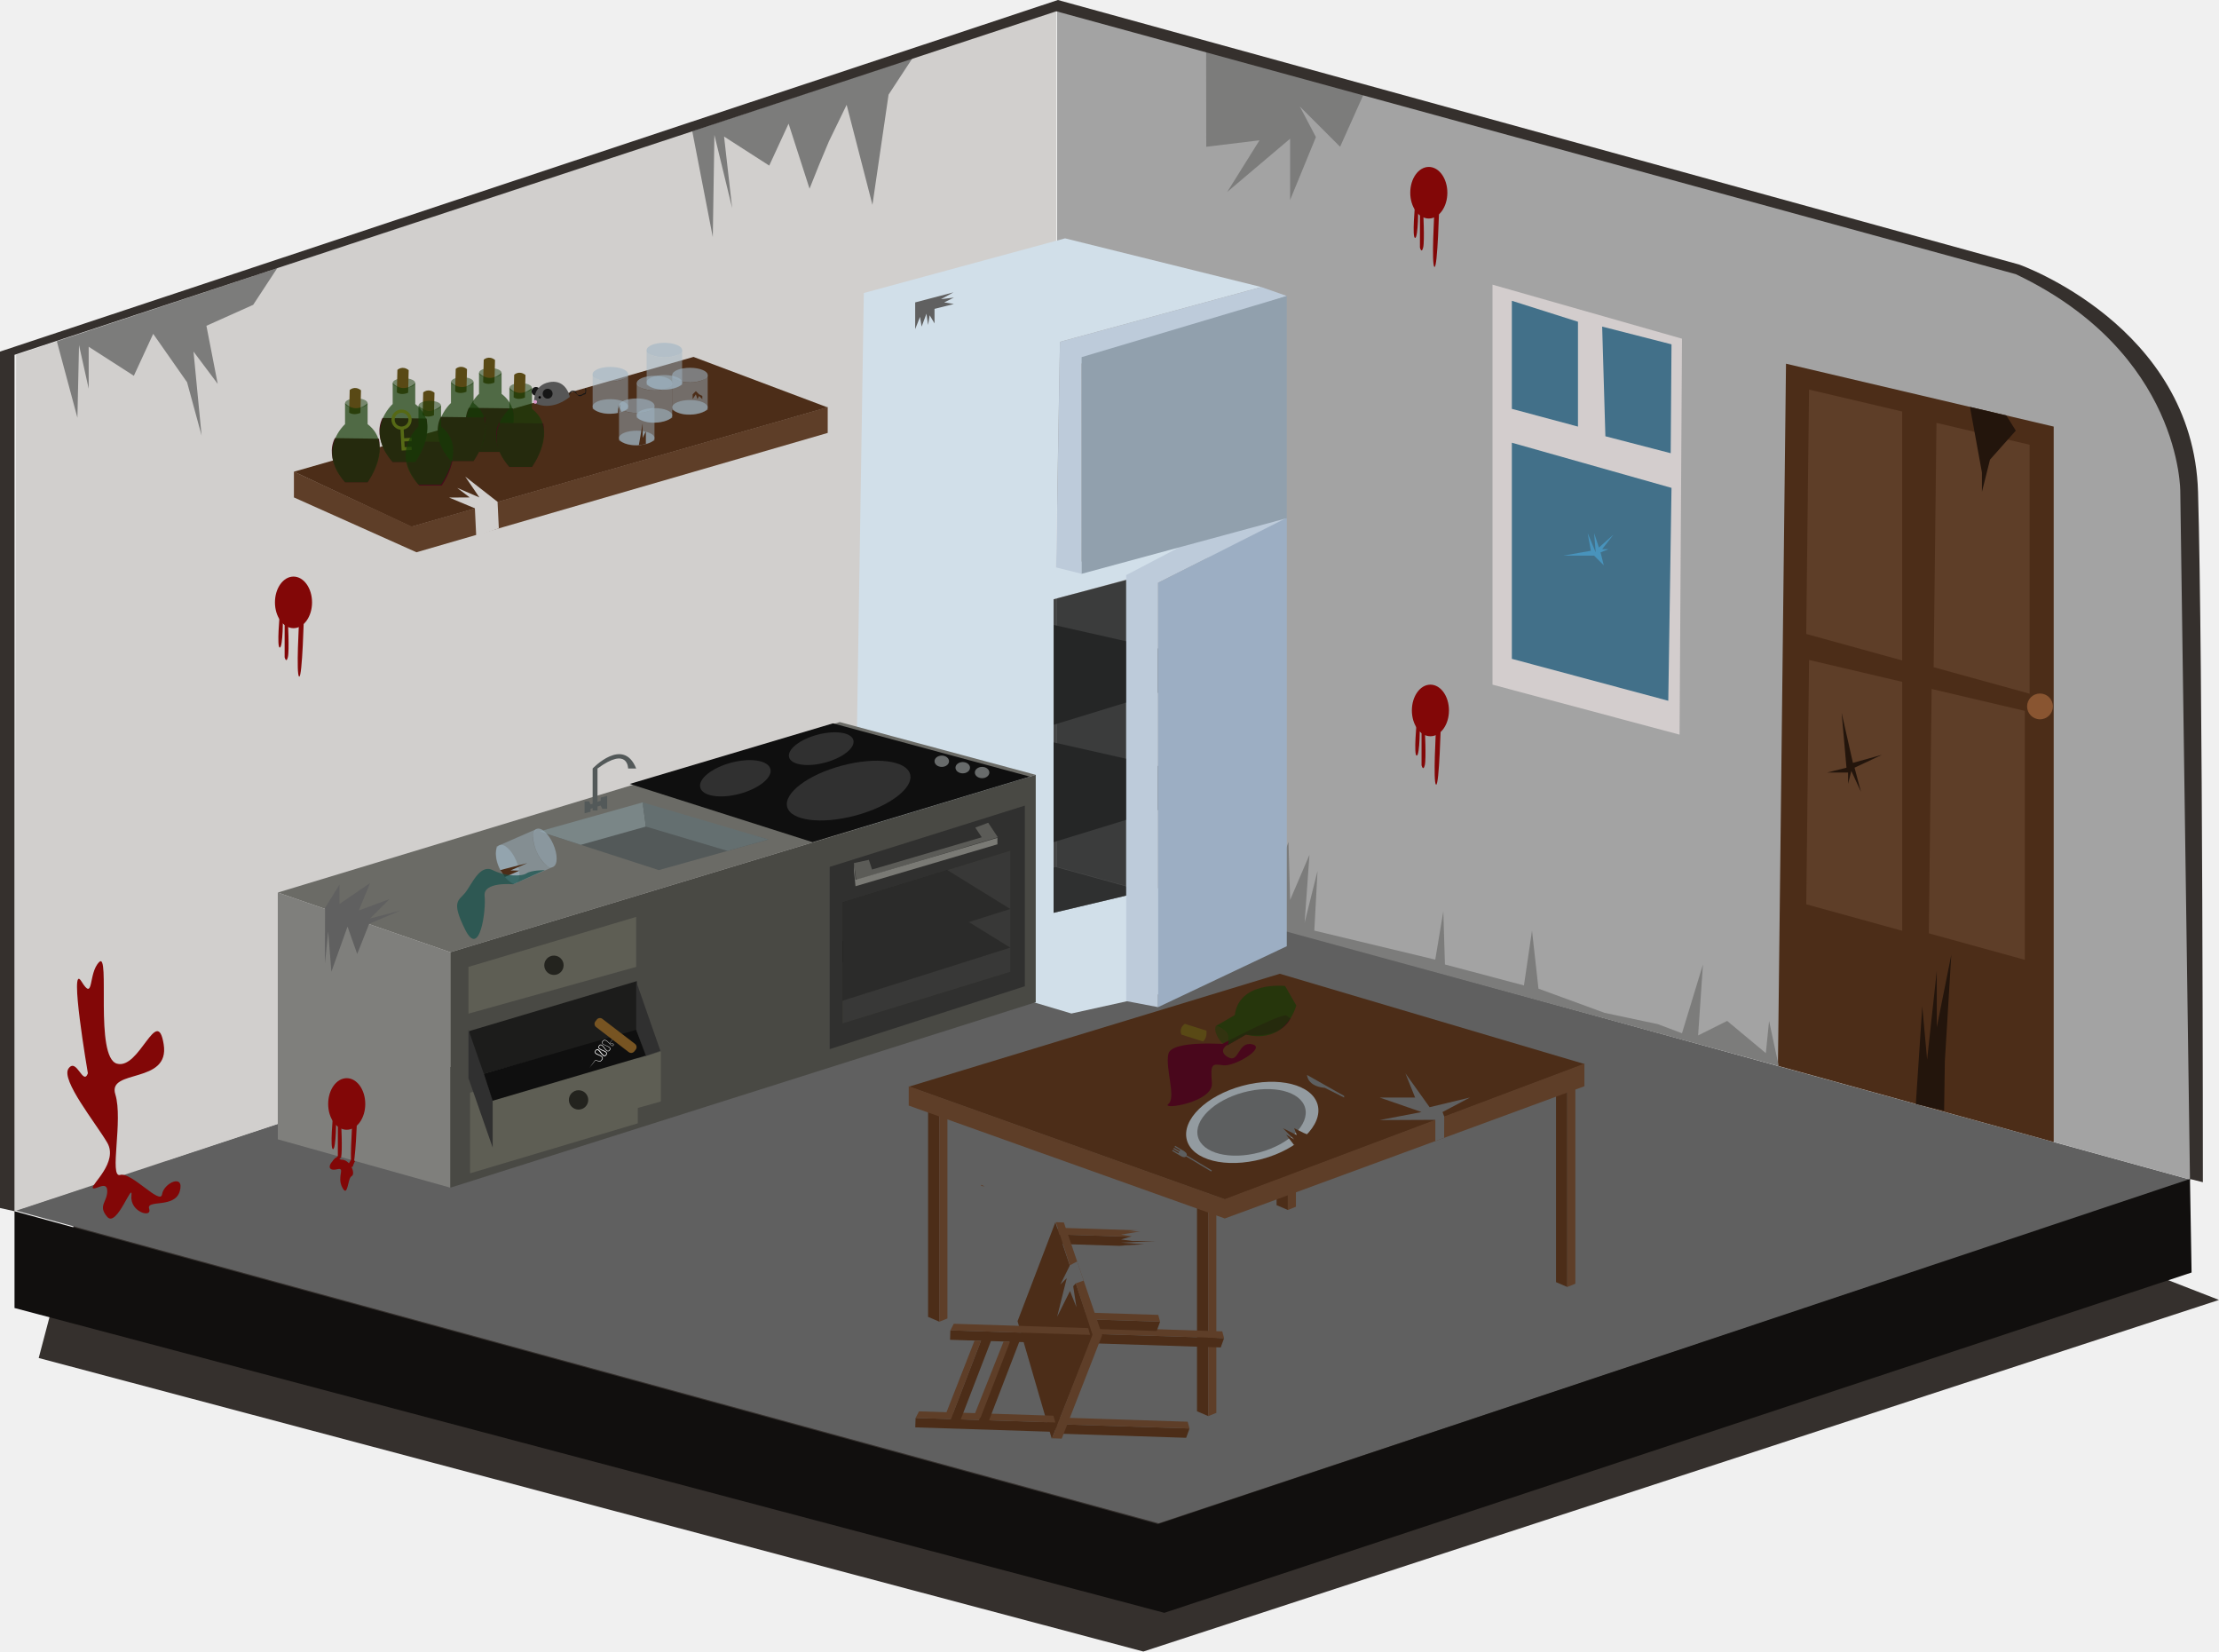
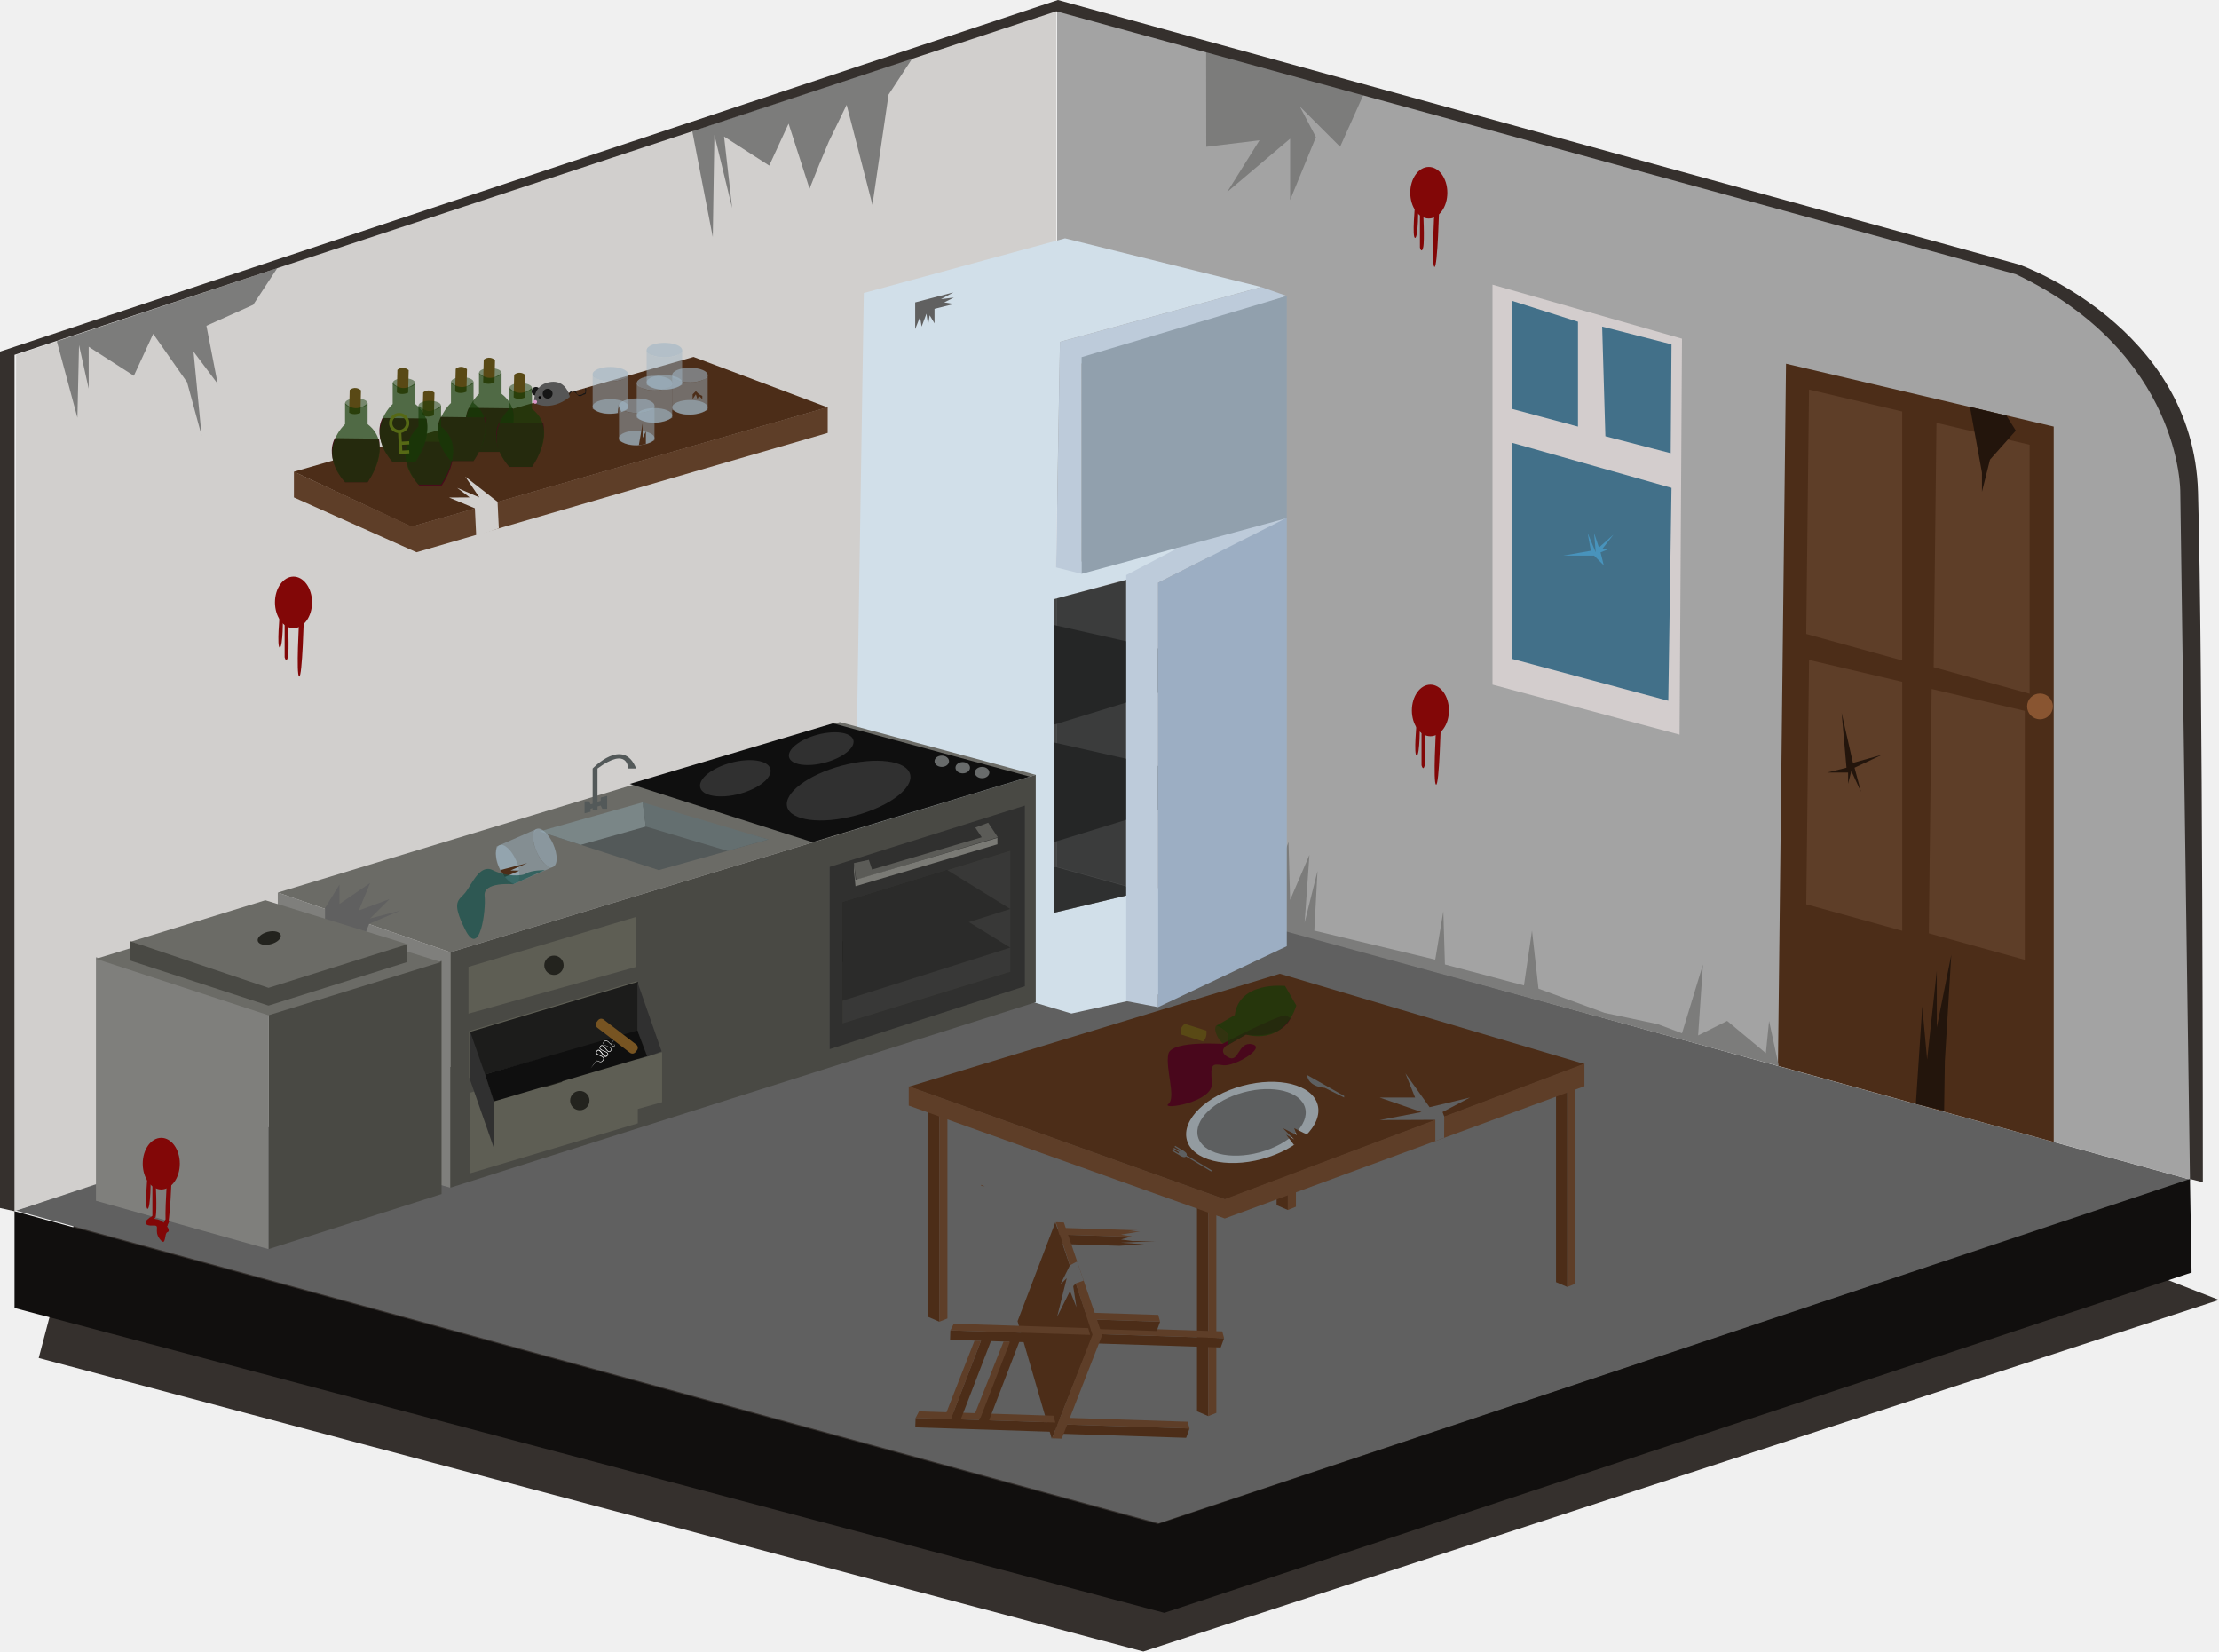
<svg xmlns="http://www.w3.org/2000/svg" viewBox="0 0 1376 1024">
  <defs>
-     <style>.cls-1{fill:#35302d;}.cls-2{fill:#606060;}.cls-3{fill:#3a1c05;}.cls-4{fill:#d1cfcd;}.cls-5{fill:#a3a3a3;}.cls-6{fill:#d3cdcd;}.cls-7{fill:#427089;}.cls-8{fill:#4893bc;}.cls-9{fill:#4c2d18;}.cls-10{fill:#5e3e28;}.cls-11{fill:#895531;}.cls-12{fill:#23150c;}.cls-13{fill:#7c7c7b;}.cls-14{fill:#110f0e;}.cls-15{fill:#d1dfe9;}.cls-16,.cls-48{fill:#252626;}.cls-16{opacity:0.82;}.cls-17{fill:#6b6b66;}.cls-18{fill:#7f7f7c;}.cls-19{fill:#494944;}.cls-20,.cls-23{fill:#153a06;}.cls-20{opacity:0.48;}.cls-21{fill:#594915;}.cls-22{fill:#49071c;}.cls-23{opacity:0.68;}.cls-24,.cls-25,.cls-26{fill:#9fb5c4;}.cls-24{opacity:0.59;}.cls-25{opacity:0.47;}.cls-26{opacity:0.56;}.cls-27{fill:#161616;}.cls-28{fill:#565656;}.cls-29{fill:#db9aca;}.cls-30{fill:none;stroke:#e2ce35;stroke-miterlimit:10;stroke-width:2px;}.cls-31{fill:#535959;}.cls-32{fill:#7a8687;}.cls-33{fill:#646f70;}.cls-34{fill:#0f0f0f;}.cls-35{fill:#303030;}.cls-36{fill:#686b6b;}.cls-37{fill:#15514a;opacity:0.71;}.cls-38{fill:#30302f;}.cls-39{fill:#5b5b57;}.cls-40{fill:#7a7a75;}.cls-41{fill:#42423f;opacity:0.49;}.cls-42{fill:#5e5e54;}.cls-43{fill:#23231e;}.cls-44{fill:#1c1c1b;}.cls-45{fill:#820707;}.cls-46{fill:#939ba0;}.cls-47{fill:#5d5f60;}.cls-49{fill:#bdcbda;}.cls-50{fill:#9caec3;}.cls-51{fill:#91a0ad;}.cls-52{fill:#fff;}.cls-53{fill:#775422;}</style>
+     <style>.cls-1{fill:#35302d;}.cls-2{fill:#606060;}.cls-3{fill:#3a1c05;}.cls-4{fill:#d1cfcd;}.cls-5{fill:#a3a3a3;}.cls-6{fill:#d3cdcd;}.cls-7{fill:#427089;}.cls-8{fill:#4893bc;}.cls-9{fill:#4c2d18;}.cls-10{fill:#5e3e28;}.cls-11{fill:#895531;}.cls-12{fill:#23150c;}.cls-13{fill:#7c7c7b;}.cls-14{fill:#110f0e;}.cls-15{fill:#d1dfe9;}.cls-16,.cls-46{fill:#252626;}.cls-16{opacity:0.82;}.cls-17{fill:#6b6b66;}.cls-18{fill:#7f7f7c;}.cls-19{fill:#494944;}.cls-20,.cls-23{fill:#153a06;}.cls-20{opacity:0.48;}.cls-21{fill:#594915;}.cls-22{fill:#49071c;}.cls-23{opacity:0.68;}.cls-24,.cls-25,.cls-26{fill:#9fb5c4;}.cls-24{opacity:0.59;}.cls-25{opacity:0.47;}.cls-26{opacity:0.56;}.cls-27{fill:#161616;}.cls-28{fill:#565656;}.cls-29{fill:#db9aca;}.cls-30{fill:#535959;}.cls-31{fill:#7a8687;}.cls-32{fill:#646f70;}.cls-33{fill:#0f0f0f;}.cls-34{fill:#303030;}.cls-35{fill:#686b6b;}.cls-36{fill:#15514a;opacity:0.71;}.cls-37{fill:#30302f;}.cls-38{fill:#5b5b57;}.cls-39{fill:#7a7a75;}.cls-40{fill:#42423f;opacity:0.49;}.cls-41{fill:#5e5e54;}.cls-42{fill:#23231e;}.cls-43{fill:#820707;}.cls-44{fill:#939ba0;}.cls-45{fill:#5d5f60;}.cls-47{fill:#bdcbda;}.cls-48{fill:#9caec3;}.cls-49{fill:#91a0ad;}.cls-50{fill:#1c1c1b;}.cls-51{fill:#fff;}.cls-52{fill:#775422;}.cls-53{fill:none;stroke:#e2ce35;stroke-miterlimit:10;stroke-width:2px;}</style>
  </defs>
  <g id="piece">
    <polygon class="cls-1" points="24 842 709 1024 1376 806 1340 792 57 717 24 842" />
    <polygon class="cls-2" points="9.5 750.5 654.5 537.5 1358.5 731.5 718.5 944.5 9.5 750.5" />
    <path class="cls-3" d="M919,581" transform="translate(-287.5 -49.5)" />
    <polygon class="cls-4" points="9 751 10 220 74.89 198.47 655 6 655 537 9 751" />
    <path class="cls-5" d="M943,56l597,163s104,42,106,159,0,403,0,403L943,587Z" transform="translate(-287.5 -49.5)" />
    <polygon class="cls-6" points="925.5 176.5 1043 210 1041.5 455.5 925.5 424.5 925.5 176.5" />
    <polygon class="cls-7" points="937.5 186.5 978.5 199.5 978.5 264.5 937.5 253.5 937.5 186.5" />
    <polygon class="cls-7" points="993.5 202.5 1036.5 213.5 1036 281 995.5 270.5 993.5 202.5" />
    <polygon class="cls-7" points="937.5 274.5 1036.5 302.5 1034.5 434.5 937.5 408.5 937.5 274.5" />
    <polygon class="cls-8" points="989.5 342.5 988.5 330.5 991.5 339.5 1000.5 331.5 993.5 340.5 997.5 340.5 992.5 342.5 994.5 350.5 988.5 344.5 969.5 344.5 986.5 341.5 984.5 330.5 989.5 342.5" />
    <polygon class="cls-9" points="1102.5 660.85 1107.5 225.5 1273.5 264.5 1273.5 708.08 1102.5 660.85" />
    <polygon class="cls-10" points="1120.04 393.07 1121.78 241.56 1179.54 255.14 1179.54 409.5 1120.04 393.07" />
    <polygon class="cls-10" points="1199.06 413.69 1200.8 262.19 1258.56 275.76 1258.56 430.12 1199.06 413.69" />
    <polygon class="cls-10" points="1120.06 560.69 1121.8 409.19 1179.56 422.76 1179.56 577.12 1120.06 560.69" />
    <polygon class="cls-10" points="1196.06 578.69 1197.8 427.19 1255.56 440.76 1255.56 595.12 1196.06 578.69" />
    <circle class="cls-11" cx="1265" cy="438" r="8" />
    <polygon class="cls-12" points="1145 476 1142 442 1149 473 1167 468 1150 476 1154 491 1148 478 1146 486 1146 479 1133 479 1145 476" />
    <polygon class="cls-13" points="737 561 1103 661 1097 633 1095 653 1071 633 1053 642 1056 598 1043 640.66 1028 635 995 628 954 613 950 577 945 611 896 598 895 565 890 595 815 577 817 540 809 572 812 530 800 558 799 522 785 561 720.5 556.5 737 561" />
    <polygon class="cls-12" points="1221.57 252.3 1229 293 1229 305 1234 285 1250 267 1244.11 257.59 1221.57 252.3" />
    <polygon class="cls-13" points="95 207 116 237 125 270 120 218 135 238 128 202 157 189 171.91 166.28 35.26 211.62 48 259 49 214 55 241 55 215 83 233 95 207" />
    <polygon class="cls-13" points="489 76.67 502 117 508 102 514 87.67 525 65 541 127 551 58.67 565.91 35.95 429.26 81.29 442 147 443 83.67 454 129 449 84.67 477 102.67 489 76.67" />
    <polygon class="cls-13" points="747.92 31.73 748 91 781 87 761 119 800 86 800 124 816 85 806 66 831 91 845.61 58.41 747.92 31.73" />
    <polygon class="cls-12" points="1188 684.52 1192 624 1195 657 1201 602 1201 637 1210 592 1206 658 1205.55 688.65 1188 684.52" />
    <polygon class="cls-14" points="9 751 9 811 722 1000 1359 789 1358 731 718 945 9 751" />
    <path class="cls-1" d="M296.5,800.5l-9-2v-531l656-218,596,164s108,38,111,141,3,428,3,428l-8-2-6-426s1-86-102-135l-595-163-646,213Z" transform="translate(-287.5 -49.5)" />
  </g>
  <g id="meuble">
    <polygon class="cls-15" points="535.65 181.67 660.44 147.78 782.14 177.98 657.28 211.96 654.91 346.3 654.91 351.83 797.5 318.5 797.5 332.5 653.33 371.58 653.33 565.98 746.58 543.85 746.58 610.23 664.39 628.41 529.26 588.11 535.65 181.67" />
    <polygon class="cls-16" points="653.33 371.58 698.37 359.61 698.37 555.29 653.33 565.98 653.33 371.58" />
    <polygon class="cls-17" points="520.75 447.71 642.26 480.42 279.26 590.41 172.26 553.41 520.75 447.71" />
-     <polyline class="cls-18" points="279.26 590.41 279.26 736.41 172.26 706.41 172.26 553.41" />
+     <polyline class="cls-18" points="172.26 553.41 172.26 706.41 279.26 736.41 279.26 590.41" />
    <polygon class="cls-19" points="279.26 736.41 279.26 590.41 642.26 480.42 642.26 621.41 279.26 736.41" />
    <polygon class="cls-9" points="430.04 221.3 513.18 252.6 255.08 326.65 182.25 292.48 430.04 221.3" />
    <polygon class="cls-10" points="182.26 292.42 182.26 308.42 258.26 342.42 513.26 268.42 513.26 252.41 255.26 326.42 182.26 292.42" />
    <polygon class="cls-4" points="294.47 315.17 278.5 308.5 291.26 308.42 283.5 302.5 297.26 308.42 288.5 295.5 308.53 311.14 309.33 327.6 295.3 332.42 294.47 315.17" />
    <ellipse class="cls-20" cx="250.5" cy="237.5" rx="7" ry="3" />
    <path class="cls-21" d="M533.58,292.83l.35-14s3.08-2.92,7,.17l-.35,14S536.53,294.9,533.58,292.83Z" transform="translate(-287.5 -49.5)" />
    <path class="cls-22" d="M524.7,308.66,552,309s3,12-7,27H531S518,322,524.7,308.66Z" transform="translate(-287.5 -49.5)" />
    <ellipse class="cls-20" cx="304.03" cy="231.2" rx="7" ry="3" />
    <path class="cls-21" d="M587.11,286.53l.35-14s3.07-2.93,7,.17l-.35,14S590.06,288.6,587.11,286.53Z" transform="translate(-287.5 -49.5)" />
    <path class="cls-22" d="M578.23,302.37l27.3.33s3,12-7,27h-14S571.53,315.7,578.23,302.37Z" transform="translate(-287.5 -49.5)" />
    <path class="cls-23" d="M584.53,280.7v13s-18,16,0,36h14s17-23,0-36v-13S591.53,287.7,584.53,280.7Z" transform="translate(-287.5 -49.5)" />
    <ellipse class="cls-20" cx="322.88" cy="240.53" rx="7" ry="3" />
    <path class="cls-21" d="M606,295.85l.35-14s3.07-2.93,7,.17L613,296S608.92,297.93,606,295.85Z" transform="translate(-287.5 -49.5)" />
    <path class="cls-22" d="M597.09,311.69l27.29.34s3,12-7,27h-14S590.38,325,597.09,311.69Z" transform="translate(-287.5 -49.5)" />
    <path class="cls-23" d="M603.38,290v13s-18,16,0,36h14s17-23,0-36V290S610.38,297,603.38,290Z" transform="translate(-287.5 -49.5)" />
    <ellipse class="cls-20" cx="220.96" cy="250" rx="7" ry="3" />
    <path class="cls-21" d="M504,305.32l.35-14s3.07-2.93,7,.17l-.35,14S507,307.4,504,305.32Z" transform="translate(-287.5 -49.5)" />
    <path class="cls-22" d="M495.16,321.16l27.3.34s3,12-7,27h-14S488.46,334.5,495.16,321.16Z" transform="translate(-287.5 -49.5)" />
    <path class="cls-23" d="M501.46,299.5v13s-18,16,0,36h14s17-23,0-36v-13S508.46,306.5,501.46,299.5Z" transform="translate(-287.5 -49.5)" />
    <path class="cls-21" d="M549.58,306.83l.35-14s3.08-2.92,7,.17l-.35,14S552.53,308.9,549.58,306.83Z" transform="translate(-287.5 -49.5)" />
    <path class="cls-22" d="M541.16,323.16l27.3.34s3,12-7,27h-14S534.46,336.5,541.16,323.16Z" transform="translate(-287.5 -49.5)" />
    <ellipse class="cls-20" cx="286.65" cy="236.88" rx="7" ry="3" />
    <path class="cls-21" d="M569.74,292.2l.35-14s3.07-2.93,7,.17l-.34,14S572.69,294.28,569.74,292.2Z" transform="translate(-287.5 -49.5)" />
    <path class="cls-22" d="M560.86,308l27.29.34s3,12-7,27h-14S554.15,321.38,560.86,308Z" transform="translate(-287.5 -49.5)" />
    <path class="cls-23" d="M567.15,286.38v13s-18,16,0,36h14s17-23,0-36v-13S574.15,293.38,567.15,286.38Z" transform="translate(-287.5 -49.5)" />
    <ellipse class="cls-24" cx="378.5" cy="232" rx="11" ry="4.5" />
    <path class="cls-25" d="M655,281s0,5,11,5,11-5,11-5v22s-12,7-22,0Z" transform="translate(-287.5 -49.5)" />
    <ellipse class="cls-26" cx="378.5" cy="252" rx="11" ry="4.5" />
    <polygon class="cls-9" points="383.15 256.08 383.5 250.5 383.5 253.5 384.5 250.5 384.5 253.5 385.3 255.54 383.15 256.08" />
    <ellipse class="cls-24" cx="411.99" cy="217.05" rx="11" ry="4.5" />
    <path class="cls-25" d="M688.49,266.05s0,5,11,5,11-5,11-5v22s-12,7-22,0Z" transform="translate(-287.5 -49.5)" />
    <ellipse class="cls-26" cx="411.99" cy="237.05" rx="11" ry="4.5" />
    <ellipse class="cls-24" cx="427.84" cy="232.53" rx="11" ry="4.5" />
    <path class="cls-25" d="M704.34,281.53s0,5,11,5,11-5,11-5v22s-12,7-22,0Z" transform="translate(-287.5 -49.5)" />
    <ellipse class="cls-26" cx="427.84" cy="252.53" rx="11" ry="4.5" />
    <ellipse class="cls-24" cx="405.84" cy="237.53" rx="11" ry="4.5" />
    <path class="cls-25" d="M682.34,286.53s0,5,11,5,11-5,11-5v22s-12,7-22,0Z" transform="translate(-287.5 -49.5)" />
    <ellipse class="cls-26" cx="405.84" cy="257.53" rx="11" ry="4.5" />
    <ellipse class="cls-24" cx="394.84" cy="251.53" rx="11" ry="4.5" />
    <path class="cls-25" d="M671.34,300.53s0,5,11,5,11-5,11-5v22s-12,7-22,0Z" transform="translate(-287.5 -49.5)" />
    <ellipse class="cls-26" cx="394.84" cy="271.53" rx="11" ry="4.5" />
    <polygon class="cls-9" points="396.15 276.02 398.5 262.5 398.5 271.5 400.5 267.5 400.5 271.5 400.5 275.38 396.15 276.02" />
    <polygon class="cls-9" points="429.5 244.5 431.5 242.5 433.5 244.5 435.5 245.5 435.5 247.5 433.5 245.5 432.5 247.5 431.5 244.5 429.5 247.5 429.5 244.5" />
    <circle class="cls-27" cx="332.35" cy="242.64" r="2.69" />
    <path class="cls-28" d="M640.84,295.6a13.93,13.93,0,0,0-1-3c-1.43-3.13-4.71-7.43-11.66-6.15-10.64,2-9.42,12.82-9.42,12.82S628.45,305.37,640.84,295.6Z" transform="translate(-287.5 -49.5)" />
    <path class="cls-27" d="M640.56,294.4s1.55-4.14,4.08-1,3.51,1.2,4.67.85,1.58-.07,1.66-2.5-.83-1.45-.58-.62c.43,1.47-.08,2.42-.93,2.27-2.25,1.88-4.53.95-4.49-.26s-4-2.81-4.52.94Z" transform="translate(-287.5 -49.5)" />
    <circle class="cls-27" cx="339.59" cy="244.1" r="3.07" />
    <circle class="cls-29" cx="331.89" cy="249.19" r="1.15" />
    <circle cx="334.66" cy="246.37" r="0.77" />
-     <circle class="cls-30" cx="249" cy="260.19" r="5.27" />
-     <polyline class="cls-30" points="249.29 265.45 249.99 278.31 255.25 278.03" />
-     <line class="cls-30" x1="255.24" y1="272.46" x2="249.68" y2="272.76" />
    <ellipse class="cls-20" cx="266.5" cy="251.5" rx="7" ry="3" />
    <path class="cls-23" d="M547,301v13s-18,16,0,36h14s17-23,0-36V301S554,308,547,301Z" transform="translate(-287.5 -49.5)" />
-     <path class="cls-23" d="M531,287v13s-18,16,0,36h14s17-23,0-36V287S538,294,531,287Z" transform="translate(-287.5 -49.5)" />
-     <polygon class="cls-31" points="334.5 515.5 408.5 539.5 476.5 520.5 398.5 499.5 334.5 515.5" />
-     <polygon class="cls-32" points="398.5 497.5 400.5 512.5 360.14 523.82 334.5 515.5 398.5 497.5" />
-     <polygon class="cls-33" points="451.17 527.58 476.5 520.5 398.5 497.5 400.5 512.5 451.17 527.58" />
-     <path class="cls-31" d="M655,552V526s19-20,27,0h-5s0-14-19,0v26Z" transform="translate(-287.5 -49.5)" />
-     <polygon class="cls-31" points="369.5 497.5 372.5 496.5 372.5 494.5 376.5 493.5 376.5 501.5 373.5 501.5 372.5 499.5 368.5 500.5 369.5 497.5" />
-     <polygon class="cls-31" points="368.98 500.54 366.2 501.47 366.2 503.32 362.5 504.25 362.5 496.84 365.28 496.84 366.2 498.69 369.91 497.77 368.98 500.54" />
-     <polygon class="cls-34" points="516.5 448.5 638.5 481.5 503.81 522.16 390.5 486.06 516.5 448.5" />
-     <ellipse class="cls-35" cx="743.5" cy="532" rx="22.5" ry="10" transform="translate(-399.26 159.47) rotate(-14.89)" />
-     <ellipse class="cls-35" cx="796.76" cy="513.64" rx="20.63" ry="8.96" transform="translate(-392.75 172.54) rotate(-14.89)" />
-     <ellipse class="cls-35" cx="813.76" cy="539.64" rx="39.44" ry="16.04" transform="translate(-398.86 177.78) rotate(-14.89)" />
-     <ellipse class="cls-36" cx="597" cy="476" rx="4.5" ry="3.5" />
-     <ellipse class="cls-36" cx="609" cy="479" rx="4.5" ry="3.5" />
-     <ellipse class="cls-36" cx="584" cy="472" rx="4.5" ry="3.5" />
+     <polygon class="cls-30" points="334.5 515.5 408.5 539.5 476.5 520.5 398.5 499.5 334.5 515.5" />
+     <polygon class="cls-31" points="398.5 497.5 400.5 512.5 360.14 523.82 334.5 515.5 398.5 497.5" />
+     <polygon class="cls-32" points="451.17 527.58 476.5 520.5 398.5 497.5 400.5 512.5 451.17 527.58" />
+     <path class="cls-30" d="M655,552V526s19-20,27,0h-5s0-14-19,0v26Z" transform="translate(-287.5 -49.5)" />
+     <polygon class="cls-30" points="369.5 497.5 372.5 496.5 372.5 494.5 376.5 493.5 376.5 501.5 373.5 501.5 372.5 499.5 368.5 500.5 369.5 497.5" />
+     <polygon class="cls-30" points="368.98 500.54 366.2 501.47 366.2 503.32 362.5 504.25 362.5 496.84 365.28 496.84 366.2 498.69 369.91 497.77 368.98 500.54" />
+     <polygon class="cls-33" points="516.5 448.5 638.5 481.5 503.81 522.16 390.5 486.06 516.5 448.5" />
+     <ellipse class="cls-34" cx="743.5" cy="532" rx="22.5" ry="10" transform="translate(-399.26 159.47) rotate(-14.89)" />
+     <ellipse class="cls-34" cx="796.76" cy="513.64" rx="20.63" ry="8.96" transform="translate(-392.75 172.54) rotate(-14.89)" />
+     <ellipse class="cls-34" cx="813.76" cy="539.64" rx="39.44" ry="16.04" transform="translate(-398.86 177.78) rotate(-14.89)" />
+     <ellipse class="cls-35" cx="597" cy="476" rx="4.5" ry="3.5" />
+     <ellipse class="cls-35" cx="609" cy="479" rx="4.5" ry="3.5" />
+     <ellipse class="cls-35" cx="584" cy="472" rx="4.5" ry="3.5" />
    <ellipse class="cls-24" cx="625.38" cy="575.24" rx="5.66" ry="12.8" transform="translate(-465.38 248.67) rotate(-23.58)" />
    <path class="cls-25" d="M620.84,563.26s-5.76,2.52-.64,14.25,10.88,9.21,10.88,9.21l-25.35,11.06s-13.65-9.27-10.24-23.45Z" transform="translate(-287.5 -49.5)" />
    <ellipse class="cls-26" cx="602.34" cy="585.3" rx="5.66" ry="12.8" transform="translate(-471.33 240.29) rotate(-23.58)" />
    <polygon class="cls-9" points="310.26 539.47 326.94 535.17 316.57 539.7 322.11 539.82 317.5 541.83 313.03 543.78 310.26 539.47" />
-     <path class="cls-37" d="M605.73,597.78S587,596,588,605s-3,39-12,21-4-18,0-23,9-18,17-14,18,4,21,2,11.38-2,11.38-2Z" transform="translate(-287.5 -49.5)" />
-     <polygon class="cls-38" points="514.5 537.5 635.5 499.5 635.5 611.5 514.5 650.5 514.5 537.5" />
-     <polygon class="cls-39" points="529.53 535.13 538.77 533.13 540.77 539.13 608.77 519.13 604.77 513.13 612.77 510.13 618.77 519.13 530.95 545.58 529.53 535.13" />
-     <polygon class="cls-40" points="618.5 523.5 618.5 519.5 530.5 545.5 529.5 535.5 529.5 539.5 530.5 549.5 618.5 523.5" />
+     <path class="cls-36" d="M605.73,597.78S587,596,588,605s-3,39-12,21-4-18,0-23,9-18,17-14,18,4,21,2,11.38-2,11.38-2Z" transform="translate(-287.5 -49.5)" />
+     <polygon class="cls-37" points="514.5 537.5 635.5 499.5 635.5 611.5 514.5 650.5 514.5 537.5" />
+     <polygon class="cls-38" points="529.53 535.13 538.77 533.13 540.77 539.13 608.77 519.13 604.77 513.13 612.77 510.13 618.77 519.13 530.95 545.58 529.53 535.13" />
+     <polygon class="cls-39" points="618.5 523.5 618.5 519.5 530.5 545.5 529.5 535.5 529.5 539.5 530.5 549.5 618.5 523.5" />
    <polygon class="cls-27" points="626.5 563.59 587.5 539.5 522.5 559.5 522.5 596.5 626.5 563.59" />
    <polygon class="cls-27" points="626.5 587.57 587.5 563.48 522.5 583.48 522.5 620.48 626.5 587.57" />
-     <polygon class="cls-41" points="522.5 559.5 626.5 527.5 626.5 602.5 522.5 634.5 522.5 559.5" />
-     <polygon class="cls-42" points="290.5 599.5 394.5 568.5 394.5 599.5 290.5 628.5 290.5 599.5" />
-     <circle class="cls-43" cx="343.5" cy="598.5" r="6" />
-     <polygon class="cls-44" points="290.9 639.32 394.9 608.32 394.9 639.32 290.9 668.32 290.9 639.32" />
-     <polygon class="cls-42" points="291.5 677.5 395.5 647.5 395.5 696.5 291.5 727.5 291.5 677.5" />
+     <polygon class="cls-40" points="522.5 559.5 626.5 527.5 626.5 602.5 522.5 634.5 522.5 559.5" />
+     <polygon class="cls-41" points="290.5 599.5 394.5 568.5 394.5 599.5 290.5 628.5 290.5 599.5" />
+     <circle class="cls-42" cx="343.5" cy="598.5" r="6" />
+     <polygon class="cls-41" points="290.9 639.32 394.9 608.32 394.9 639.32 290.9 668.32 290.9 639.32" />
+     <circle class="cls-42" cx="343.9" cy="638.32" r="6" />
+     <polygon class="cls-41" points="291.5 677.5 395.5 647.5 395.5 696.5 291.5 727.5 291.5 677.5" />
+     <circle class="cls-42" cx="343.9" cy="674.32" r="6" />
    <polygon class="cls-9" points="575.5 688.5 575.5 816.5 582.5 819.5 582.5 688.5 575.5 688.5" />
    <polygon class="cls-10" points="587.5 817.5 587.5 691.5 582.5 688.5 582.5 819.5 587.5 817.5" />
    <polygon class="cls-9" points="742.26 747.03 742.26 875.03 749.26 878.03 749.26 747.03 742.26 747.03" />
    <polygon class="cls-10" points="754.26 876.03 754.26 750.03 749.26 747.03 749.26 878.03 754.26 876.03" />
    <polygon class="cls-9" points="964.88 666.96 964.88 794.96 971.88 797.96 971.88 666.96 964.88 666.96" />
    <polygon class="cls-10" points="976.88 795.96 976.88 669.96 971.88 666.96 971.88 797.96 976.88 795.96" />
    <polygon class="cls-9" points="791.6 619.22 791.6 747.22 798.6 750.22 798.6 619.22 791.6 619.22" />
    <polygon class="cls-10" points="803.6 748.22 803.6 622.22 798.6 619.22 798.6 750.22 803.6 748.22" />
    <polygon class="cls-9" points="563.62 673.76 759.62 743.76 982.62 659.76 793.62 603.76 563.62 673.76" />
    <polygon class="cls-10" points="563.5 673.5 563.5 685.5 759.5 755.5 982.5 673.5 982.5 659.5 759.5 743.5 563.5 673.5" />
    <polygon class="cls-9" points="654.48 888.86 735.54 891.48 737.63 885.71 654.67 883.03 654.48 888.86" />
    <polygon class="cls-10" points="736.49 881.51 656.7 878.93 654.67 883.03 737.63 885.71 736.49 881.51" />
    <polygon class="cls-9" points="675.91 832.84 756.97 835.46 759.06 829.69 676.1 827.01 675.91 832.84" />
    <polygon class="cls-10" points="757.92 825.48 678.13 822.91 676.1 827.01 759.06 829.69 757.92 825.48" />
    <polygon class="cls-9" points="653.9 771.18 734.95 773.79 737.04 768.02 654.08 765.35 653.9 771.18" />
    <polygon class="cls-10" points="735.91 763.82 656.12 761.24 654.08 765.35 737.04 768.02 735.91 763.82" />
    <polygon class="cls-9" points="636.23 822.63 717.28 825.25 719.37 819.48 636.41 816.8 636.23 822.63" />
    <polygon class="cls-10" points="718.24 815.28 638.45 812.7 636.41 816.8 719.37 819.48 718.24 815.28" />
    <polygon class="cls-9" points="677.86 827.81 652.21 892.11 630.99 819.17 654.41 757.91 677.86 827.81" />
    <polygon class="cls-10" points="652.38 891.8 658.38 891.99 683.47 827.77 659.71 757.97 654.71 757.8 677.47 827.57 652.38 891.8" />
    <polygon class="cls-9" points="567.56 885.02 652.24 887.75 654.41 881.99 567.75 879.19 567.56 885.02" />
    <polygon class="cls-10" points="653.23 877.78 569.87 875.09 567.75 879.19 654.41 881.99 653.23 877.78" />
    <polygon class="cls-9" points="589.13 830.71 673.81 833.44 675.99 827.67 589.32 824.88 589.13 830.71" />
    <polygon class="cls-10" points="674.8 823.47 591.44 820.77 589.32 824.88 675.99 827.67 674.8 823.47" />
    <polygon class="cls-9" points="593.85 885.05 615.19 829.67 610.25 826.28 588.4 882.95 593.85 885.05" />
    <polygon class="cls-9" points="611.56 885.14 632.9 829.77 627.96 826.37 606.11 883.04 611.56 885.14" />
    <polygon class="cls-10" points="622.31 831.8 604.51 876.57 607.97 879.15 626.3 831.92 622.31 831.8" />
    <polygon class="cls-10" points="604.32 831.22 586.39 876.98 589.74 879.77 608.31 831.34 604.32 831.22" />
    <polyline class="cls-10" points="609.5 735.5 608.37 735.13 608.37 734.62 610.5 735.5 609.5 735.5" />
    <polygon class="cls-2" points="667.93 782.11 663.44 784.55 657.5 796.5 661.5 792.5 655.5 816.5 663.5 800.5 667.5 810.5 665.5 797.5 667.09 795.74 671.97 793.98 667.93 782.11" />
    <polygon class="cls-2" points="890.04 707.5 890.04 694.33 855.5 694.5 881.5 689.5 855.5 680.5 877.5 680.5 871.5 665.5 886.5 686.5 911.5 680.5 894.5 689.5 895.56 692.25 895.51 705.49 890.04 707.5" />
    <polygon class="cls-2" points="706.84 762.48 699.91 763.5 707.08 763.5 695.14 765.5 701.86 766.58 695.14 768.5 702.3 769.5 716.63 769.5 695.14 770.5 709.46 771.5 694.04 772.31 734.5 777.5 740.5 765.5 735.73 761.5 706.84 762.48" />
    <polygon class="cls-2" points="201.56 562.99 201.5 597.5 203.5 577.5 205.5 602.5 215.5 574.5 221.5 591.5 228.92 572.78 248.5 564.5 229.5 569.5 241.5 557.5 222.5 564.5 229.5 547.5 210.5 560.5 210.5 548.5 201.56 562.99" />
    <polygon class="cls-2" points="567.5 187.5 591.22 181.27 583.5 185.5 591.5 184.5 585.5 187.5 591.5 188.5 579.5 191.5 579.5 200.5 576.5 195.5 575.5 201.5 574.5 194.5 571.5 202.5 570.5 196.5 567.5 204.07 567.5 187.5" />
-     <path class="cls-45" d="M461,430s-2,21,0,21,2-20,2-20l1,2v24s1,4,2,0,0-23,0-23h7s-2,34,0,35,3-39,3-39Z" transform="translate(-287.5 -49.5)" />
-     <ellipse class="cls-45" cx="182" cy="373.5" rx="11.5" ry="16" />
-     <path class="cls-45" d="M1166,497s-2,21,0,21,2-20,2-20l1,2v24s1,4,2,0,0-23,0-23h7s-2,34,0,35,3-39,3-39Z" transform="translate(-287.5 -49.5)" />
-     <ellipse class="cls-45" cx="887" cy="440.5" rx="11.5" ry="16" />
-     <path class="cls-45" d="M1165,176s-2,21,0,21,2-20,2-20l1,2v24s1,4,2,0,0-23,0-23h7s-2,34,0,35,3-39,3-39Z" transform="translate(-287.5 -49.5)" />
-     <ellipse class="cls-45" cx="886" cy="119.5" rx="11.5" ry="16" />
-     <path class="cls-45" d="M494,741s-2,21,0,21,2-20,2-20l1,2v23h2c1-4,0-22,0-22h7s-2,29,0,28,3-32,3-32Z" transform="translate(-287.5 -49.5)" />
-     <ellipse class="cls-45" cx="215" cy="684.5" rx="11.5" ry="16" />
-     <path class="cls-45" d="M497,766.36,494,769s0,2,2,1l3.18-3Z" transform="translate(-287.5 -49.5)" />
-     <path class="cls-45" d="M499.13,768.54c5.29-.34,9.32,8.76,6.32,10.29-2.44,1.25-2.15,13.84-5.72,6.9s2.28-12.52-3.17-11.25-5.43-2.07-3.23-4.58l2.2-2.51Z" transform="translate(-287.5 -49.5)" />
-     <polyline class="cls-45" points="217.62 719.13 214.5 724.5 216.5 726.5 220.24 719.87" />
-     <path class="cls-45" d="M342,715s-12-70-4-57,4-5,11-12-3,59,11,63,25-37,29-12-35,15-30,31-4,52,3,50,25,19,26,12,14-13,11-2-21,5-19,11-12,2-11-8-9,20-15,13,0-9,0-16-8,0-9-2,16-16,9-28-29-39-24-46S339,723,342,715Z" transform="translate(-287.5 -49.5)" />
-     <ellipse class="cls-46" cx="1064" cy="745.5" rx="42" ry="23.5" transform="translate(-444.71 252.7) rotate(-15.07)" />
-     <ellipse class="cls-47" cx="1063.55" cy="745.49" rx="34.42" ry="19.26" transform="translate(-444.72 252.58) rotate(-15.07)" />
-     <path class="cls-47" d="M1038.59,775.87l-15.65-9.36s-.75,1.25-3.36-.31l-5.21-3.13.37-.62,3.48,2.08.37-.62-3.48-2.08.37-.63,3.48,2.08.38-.62-3.48-2.08.37-.62,3.48,2.08,1.74,1s2.61,1.56,1.86,2.81l15.65,9.36Z" transform="translate(-287.5 -49.5)" />
-     <path class="cls-47" d="M1121,729l-23-13s0,7,11,8l12,6Z" transform="translate(-287.5 -49.5)" />
+     <path class="cls-43" d="M461,430s-2,21,0,21,2-20,2-20l1,2v24s1,4,2,0,0-23,0-23h7s-2,34,0,35,3-39,3-39Z" transform="translate(-287.5 -49.5)" />
+     <ellipse class="cls-43" cx="182" cy="373.5" rx="11.5" ry="16" />
+     <path class="cls-43" d="M1166,497s-2,21,0,21,2-20,2-20l1,2v24s1,4,2,0,0-23,0-23h7s-2,34,0,35,3-39,3-39Z" transform="translate(-287.5 -49.5)" />
+     <ellipse class="cls-43" cx="887" cy="440.5" rx="11.5" ry="16" />
+     <path class="cls-43" d="M1165,176s-2,21,0,21,2-20,2-20l1,2v24s1,4,2,0,0-23,0-23h7s-2,34,0,35,3-39,3-39Z" transform="translate(-287.5 -49.5)" />
+     <ellipse class="cls-43" cx="886" cy="119.5" rx="11.5" ry="16" />
+     <ellipse class="cls-44" cx="1064" cy="745.5" rx="42" ry="23.5" transform="translate(-444.71 252.7) rotate(-15.07)" />
+     <ellipse class="cls-45" cx="1063.55" cy="745.49" rx="34.42" ry="19.26" transform="translate(-444.72 252.58) rotate(-15.07)" />
+     <path class="cls-45" d="M1038.59,775.87l-15.65-9.36s-.75,1.25-3.36-.31l-5.21-3.13.37-.62,3.48,2.08.37-.62-3.48-2.08.37-.63,3.48,2.08.38-.62-3.48-2.08.37-.62,3.48,2.08,1.74,1s2.61,1.56,1.86,2.81l15.65,9.36Z" transform="translate(-287.5 -49.5)" />
+     <path class="cls-45" d="M1121,729l-23-13s0,7,11,8l12,6Z" transform="translate(-287.5 -49.5)" />
    <polygon class="cls-9" points="802.44 709.95 797.5 703.5 802.5 706.5 795.5 699.5 804.15 703.8 802.5 699.5 808.5 702.5 810.5 703.31 816.5 707.5 802.44 709.95" />
    <ellipse class="cls-20" cx="1045.41" cy="691.41" rx="3" ry="7" transform="translate(-493.23 567.11) rotate(-30.06)" />
    <path class="cls-21" d="M1033.49,695.22,1020.13,691s-2-3.76,2.1-6.68l13.36,4.21S1036.3,693,1033.49,695.22Z" transform="translate(-287.5 -49.5)" />
    <path class="cls-22" d="M1049,697s-35-3-37,6,5,27,0,31,28-1,27-13,0-12,7-11,27-11,18-13-8,12-15,8S1049,697,1049,697Z" transform="translate(-287.5 -49.5)" />
    <path class="cls-22" d="M1085,679l2.74,1.87S1083,694,1060,691l-11.08,6.48L1045,697S1079,679,1085,679Z" transform="translate(-287.5 -49.5)" />
    <path class="cls-23" d="M1048.92,697.48l11.26-6.52s22.88,7.57,31.18-18l-7-12.13s-28.44-3.19-31.18,18.05l-11.26,6.51S1051.47,687.91,1048.92,697.48Z" transform="translate(-287.5 -49.5)" />
-     <polygon class="cls-48" points="653.33 522.16 769.5 486.5 653.33 460.3 653.33 522.16" />
-     <polyline class="cls-48" points="653.5 387.5 653.5 449.36 769.67 413.7" />
-     <polygon class="cls-49" points="797.5 321.5 748.92 330.09 698.37 356.57 698.37 620.71 718.13 624.46 718.13 361.31 797.5 321.5" />
-     <polygon class="cls-50" points="718.13 624.46 797.94 586.68 797.94 321.01 718.13 361.31 718.13 624.46" />
-     <polygon class="cls-49" points="797.94 183.51 782.14 177.98 657.28 211.96 654.91 351.83 670.71 355.78 670.65 225.39 797.94 183.51" />
-     <polygon class="cls-51" points="670.71 221.44 797.94 183.51 797.94 321.29 670.71 355.78 670.71 221.44" />
-     <polygon class="cls-42" points="305.77 682.98 409.77 651.98 409.77 682.98 305.77 711.98 305.77 682.98" />
-     <circle class="cls-43" cx="358.77" cy="681.98" r="6" />
-     <polygon class="cls-35" points="290.5 638.5 305.5 681.5 305.5 711.5 290.5 668.5 290.5 638.5" />
-     <polygon class="cls-35" points="394.5 608.5 409.5 651.5 400.28 654.81 394.5 638.5 394.5 608.5" />
-     <polygon class="cls-34" points="300.01 665.77 394.5 638.5 400.5 654.5 305.5 682.5 300.01 665.77" />
-     <path class="cls-52" d="M669.52,691.2l-3.83,5.06,0-.1a4.32,4.32,0,0,1,2,.47.77.77,0,0,1,.34.43.83.83,0,0,1-.09.54.89.89,0,0,1-.37.4.7.7,0,0,1-.55,0,6.79,6.79,0,0,1-1.53-1.34,18.69,18.69,0,0,0-1.44-1.38,2.46,2.46,0,0,0-1.72-.72,1.75,1.75,0,0,0-1.27,1.23c-.18.61.45,1.07,1,1.36s1.21.55,1.83.81a5.62,5.62,0,0,1,1.78,1,1.13,1.13,0,0,1,.36,1,2.08,2.08,0,0,1-.53.94,1.33,1.33,0,0,1-1,.49,1.79,1.79,0,0,1-1-.46,10.14,10.14,0,0,1-1.35-1.53,9.85,9.85,0,0,0-1.3-1.49,1.46,1.46,0,0,0-.77-.39,1,1,0,0,0-.73.35c-.43.45-.68,1.09-.2,1.5a5.33,5.33,0,0,0,1.65,1c.61.26,1.25.49,1.86.81a3.48,3.48,0,0,1,.88.63,1.22,1.22,0,0,1,.34,1.13,2.24,2.24,0,0,1-.56,1,1.34,1.34,0,0,1-1.08.48,1.83,1.83,0,0,1-1-.5,5.74,5.74,0,0,1-.72-.76l-1.25-1.57c-.41-.49-.9-1-1.41-1.06s-1,.6-1.12,1.1.39.94,1,1.24,1.2.54,1.81.84a3.22,3.22,0,0,1,1.65,1.31,1.33,1.33,0,0,1,0,1.12,5,5,0,0,1-.6.87,2.13,2.13,0,0,1-.87.63,1.6,1.6,0,0,1-1.08,0c-.67-.18-1.25-.7-1.82-.61-.27.06-.45.35-.66.61l-.62.79-2.52,3.14,0,0,2.39-3.24.6-.81c.2-.24.38-.6.79-.71a1.6,1.6,0,0,1,1,.2,7.56,7.56,0,0,0,.91.37,1.48,1.48,0,0,0,1.61-.59c.39-.48.82-1.09.55-1.6a2.92,2.92,0,0,0-1.48-1.09c-.6-.27-1.23-.5-1.85-.81a3.07,3.07,0,0,1-.88-.62,1.21,1.21,0,0,1-.33-1.15,2.41,2.41,0,0,1,.56-1,1.48,1.48,0,0,1,1.07-.51,1.9,1.9,0,0,1,1,.48,7.31,7.31,0,0,1,.72.76l1.25,1.58c.41.48.89,1,1.4,1.08s1-.57,1.13-1.07-.42-.95-1-1.24-1.2-.55-1.82-.82a5.72,5.72,0,0,1-1.79-1.07,1.2,1.2,0,0,1-.33-1.1,2.17,2.17,0,0,1,.56-1,1.31,1.31,0,0,1,1-.46,1.83,1.83,0,0,1,1,.49,10.71,10.71,0,0,1,1.33,1.55,11,11,0,0,0,1.29,1.49,1.48,1.48,0,0,0,.79.39,1,1,0,0,0,.74-.38,1.65,1.65,0,0,0,.46-.78.83.83,0,0,0-.27-.77,5.31,5.31,0,0,0-1.67-1c-.62-.27-1.25-.51-1.85-.84a3.1,3.1,0,0,1-.84-.62,1.1,1.1,0,0,1-.28-1,2,2,0,0,1,1.49-1.41,2.64,2.64,0,0,1,1.88.8,16.12,16.12,0,0,1,1.45,1.41A6.72,6.72,0,0,0,667,697.8a.51.51,0,0,0,.41.05c.14,0,.21-.19.3-.33a.63.63,0,0,0,.08-.42.61.61,0,0,0-.27-.35,4.16,4.16,0,0,0-1.89-.47h-.11l.06-.09,3.9-5Z" transform="translate(-287.5 -49.5)" />
-     <rect class="cls-53" x="654" y="688.33" width="30.49" height="6.4" rx="2.5" transform="translate(272.07 -314.04) rotate(37.52)" />
+     <polygon class="cls-46" points="653.33 522.16 769.5 486.5 653.33 460.3 653.33 522.16" />
+     <polyline class="cls-46" points="653.5 387.5 653.5 449.36 769.67 413.7" />
+     <polygon class="cls-47" points="797.5 321.5 748.92 330.09 698.37 356.57 698.37 620.71 718.13 624.46 718.13 361.31 797.5 321.5" />
+     <polygon class="cls-48" points="718.13 624.46 797.94 586.68 797.94 321.01 718.13 361.31 718.13 624.46" />
+     <polygon class="cls-47" points="797.94 183.51 782.14 177.98 657.28 211.96 654.91 351.83 670.71 355.78 670.65 225.39 797.94 183.51" />
+     <polygon class="cls-49" points="670.71 221.44 797.94 183.51 797.94 321.29 670.71 355.78 670.71 221.44" />
+     <path class="cls-9" d="M567,640" transform="translate(-287.5 -49.5)" />
+     <path class="cls-41" d="M567,640" transform="translate(-287.5 -49.5)" />
+     <polygon class="cls-19" points="166.5 774.5 273.81 740.35 273.81 595.83 166.5 628.5 166.5 774.5" />
+     <polygon class="cls-18" points="59.5 744.5 166.5 774.5 166.5 628.5 59.5 593.5 59.5 744.5" />
+     <polygon class="cls-17" points="163.5 562.5 273.5 596.5 166.5 629.5 59.5 594.5 163.5 562.5" />
+     <polygon class="cls-17" points="151.08 569.26 239.5 596.59 153.49 623.12 67.49 594.98 151.08 569.26" />
+     <polygon class="cls-17" points="164.55 558.19 252.97 585.52 166.96 612.05 80.96 583.91 164.55 558.19" />
+     <polygon class="cls-19" points="80.5 595.5 80.5 583.5 166.5 612.5 252.5 585.5 252.5 596.5 166.5 623.5 80.5 595.5" />
+     <ellipse class="cls-42" cx="454.47" cy="631.09" rx="7.36" ry="3.94" transform="translate(-430.96 84.3) rotate(-14.49)" />
+     <path class="cls-43" d="M379,778s-2,21,0,21,2-20,2-20l1,2v23h2c1-4,0-22,0-22h7s-2,29,0,28,3-32,3-32Z" transform="translate(-287.5 -49.5)" />
+     <ellipse class="cls-43" cx="100" cy="721.5" rx="11.5" ry="16" />
+     <path class="cls-43" d="M382,803.36,379,806s0,2,2,1l3.18-3Z" transform="translate(-287.5 -49.5)" />
+     <path class="cls-43" d="M384.18,805.42c5,.32,9.88,7.28,7.17,8.05-2.21.63-.57,9.68-4.74,4.32s.83-8.72-4.26-8.4-5.42-2.07-3.59-3.63l1.84-1.56Z" transform="translate(-287.5 -49.5)" />
+     <polyline class="cls-43" points="102.62 756.13 99.5 761.5 101.5 763.5 105.24 756.87" />
+     <polygon class="cls-50" points="291.68 639.73 395.68 608.73 395.68 639.73 291.68 668.73 291.68 639.73" />
+     <polygon class="cls-41" points="306.55 683.39 410.55 652.39 410.55 683.39 306.55 712.39 306.55 683.39" />
+     <circle class="cls-42" cx="359.55" cy="682.39" r="6" />
+     <polygon class="cls-34" points="291.28 638.91 306.28 681.91 306.28 711.91 291.28 668.91 291.28 638.91" />
+     <polygon class="cls-34" points="395.28 608.91 410.28 651.91 401.06 655.22 395.28 638.91 395.28 608.91" />
+     <polygon class="cls-33" points="300.79 666.18 395.28 638.91 401.28 654.91 306.28 682.91 300.79 666.18" />
+     <path class="cls-51" d="M670.3,691.61l-3.83,5.06-.05-.1a4.36,4.36,0,0,1,2,.47.77.77,0,0,1,.34.43.78.78,0,0,1-.1.54.86.86,0,0,1-.36.4.69.69,0,0,1-.55,0,6.58,6.58,0,0,1-1.53-1.34,18.69,18.69,0,0,0-1.44-1.38,2.46,2.46,0,0,0-1.72-.72,1.74,1.74,0,0,0-1.27,1.23c-.18.61.45,1.07,1,1.36s1.21.55,1.83.81a5.62,5.62,0,0,1,1.78,1,1.13,1.13,0,0,1,.35,1,2,2,0,0,1-.52.94,1.33,1.33,0,0,1-1,.49,1.79,1.79,0,0,1-1-.46,10.14,10.14,0,0,1-1.35-1.53,10.44,10.44,0,0,0-1.3-1.49,1.49,1.49,0,0,0-.77-.39,1,1,0,0,0-.73.35c-.43.45-.68,1.09-.21,1.5a5.5,5.5,0,0,0,1.66,1c.61.26,1.25.49,1.86.81a3.44,3.44,0,0,1,.87.63,1.2,1.2,0,0,1,.35,1.13,2.24,2.24,0,0,1-.56,1,1.36,1.36,0,0,1-1.08.48,1.83,1.83,0,0,1-1-.5,5.23,5.23,0,0,1-.73-.76L660,701.94c-.41-.49-.9-1-1.41-1.06s-1,.6-1.12,1.1.38.94,1,1.24,1.2.54,1.81.83a3.29,3.29,0,0,1,1.65,1.32,1.33,1.33,0,0,1,0,1.12,5,5,0,0,1-.6.87,2.13,2.13,0,0,1-.87.63,1.6,1.6,0,0,1-1.08,0c-.67-.18-1.25-.7-1.82-.61-.27.06-.45.35-.66.61l-.63.79-2.51,3.14,0,0,2.39-3.24.6-.81c.19-.24.38-.6.79-.71a1.61,1.61,0,0,1,1,.2,7.56,7.56,0,0,0,.91.37,1.48,1.48,0,0,0,1.61-.59c.39-.48.82-1.09.55-1.61a3,3,0,0,0-1.48-1.08c-.6-.27-1.23-.5-1.85-.81a3.25,3.25,0,0,1-.89-.62,1.21,1.21,0,0,1-.32-1.15,2.3,2.3,0,0,1,.56-1,1.46,1.46,0,0,1,1.06-.51,1.84,1.84,0,0,1,1,.48,6.49,6.49,0,0,1,.73.76l1.25,1.58c.41.48.89,1,1.4,1.08s1-.57,1.13-1.07-.42-1-1-1.25-1.19-.54-1.81-.81a5.72,5.72,0,0,1-1.79-1.07,1.2,1.2,0,0,1-.33-1.1,2.17,2.17,0,0,1,.56-1,1.3,1.3,0,0,1,1-.46,1.82,1.82,0,0,1,1,.49,10.71,10.71,0,0,1,1.33,1.55,10.3,10.3,0,0,0,1.29,1.49,1.48,1.48,0,0,0,.79.39,1,1,0,0,0,.74-.38,1.72,1.72,0,0,0,.45-.78.8.8,0,0,0-.26-.77,5.46,5.46,0,0,0-1.68-1,20,20,0,0,1-1.84-.83,3.1,3.1,0,0,1-.84-.62,1.1,1.1,0,0,1-.28-1,2,2,0,0,1,1.49-1.41,2.62,2.62,0,0,1,1.88.8,16,16,0,0,1,1.44,1.41,7,7,0,0,0,1.47,1.32.51.51,0,0,0,.41,0c.13,0,.21-.19.3-.33a.63.63,0,0,0,.08-.42.58.58,0,0,0-.27-.35,4.16,4.16,0,0,0-1.89-.47h-.12l.07-.09,3.89-5Z" transform="translate(-287.5 -49.5)" />
+     <rect class="cls-52" x="654.78" y="688.74" width="30.49" height="6.4" rx="2.5" transform="translate(272.48 -314.43) rotate(37.52)" />
+   </g>
+   <g id="cle">
+     <circle class="cls-53" cx="247.53" cy="262.28" r="5.27" />
+     <polyline class="cls-53" points="247.82 267.54 248.52 280.41 253.78 280.12" />
+     <line class="cls-53" x1="253.77" y1="274.55" x2="248.21" y2="274.86" />
+   </g>
+   <g id="bouteille">
+     <path class="cls-23" d="M531,287v13s-18,16,0,36h14s17-23,0-36V287S538,294,531,287Z" transform="translate(-287.5 -49.5)" />
  </g>
</svg>
